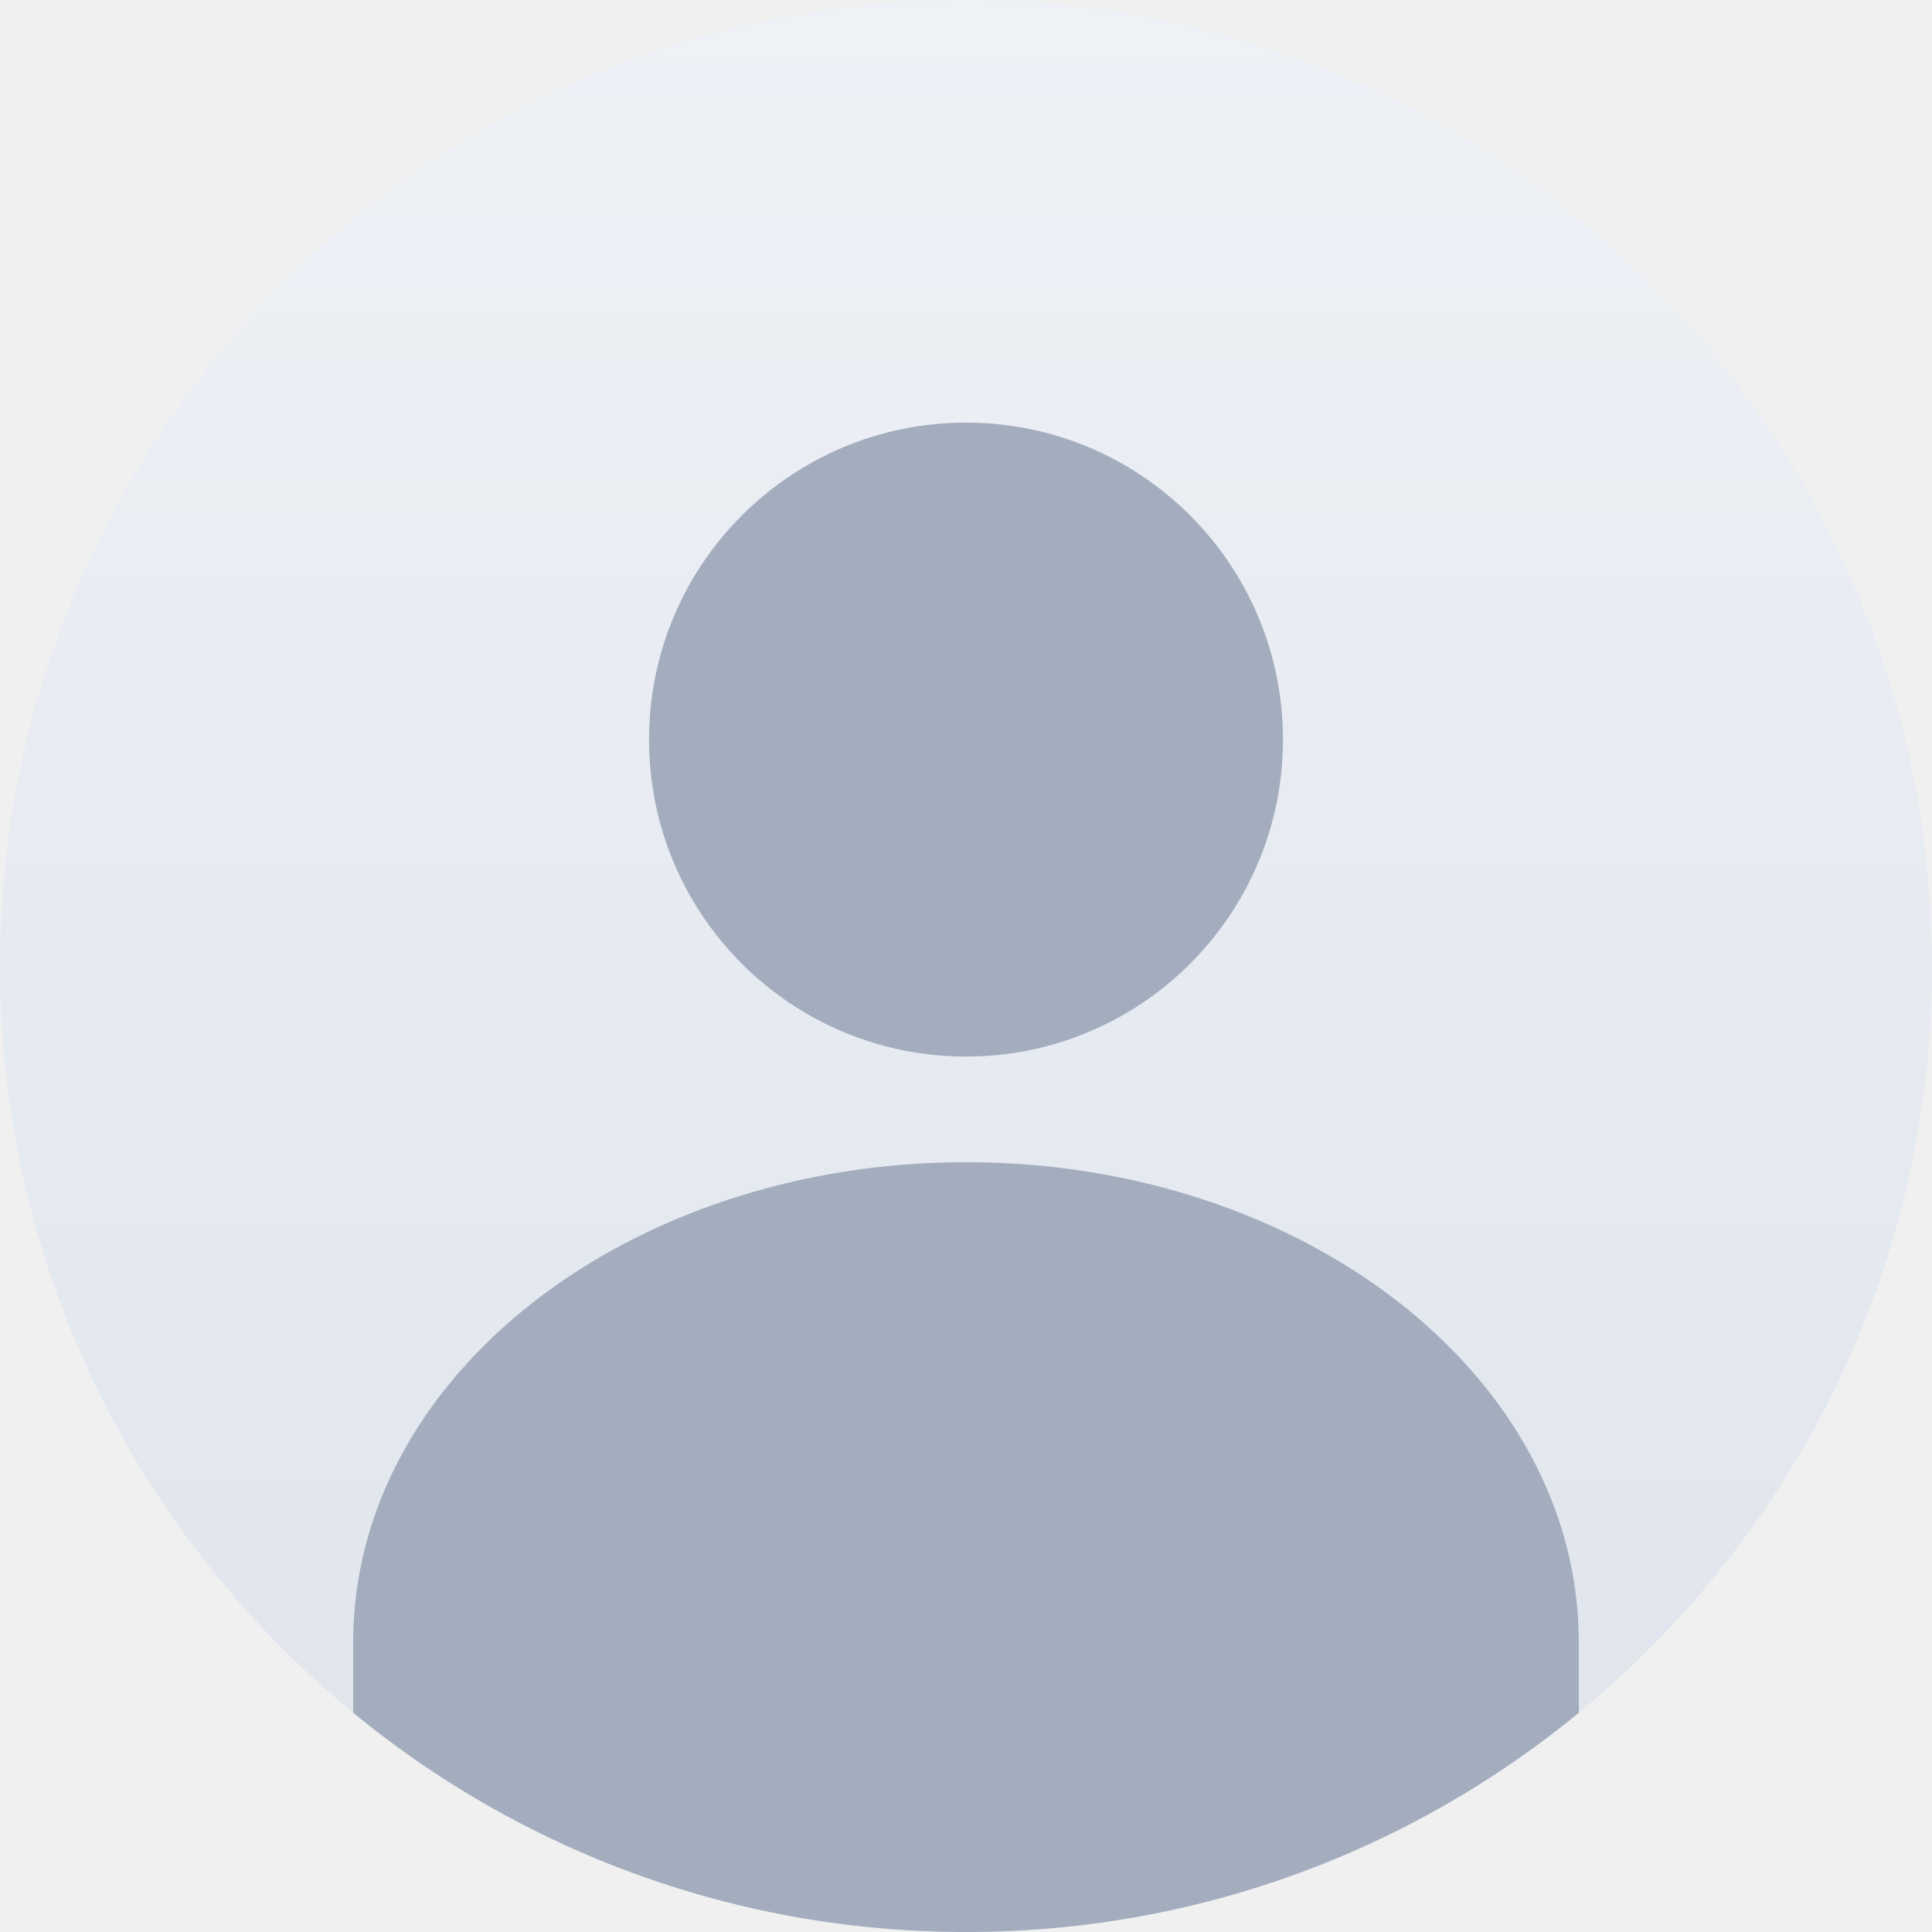
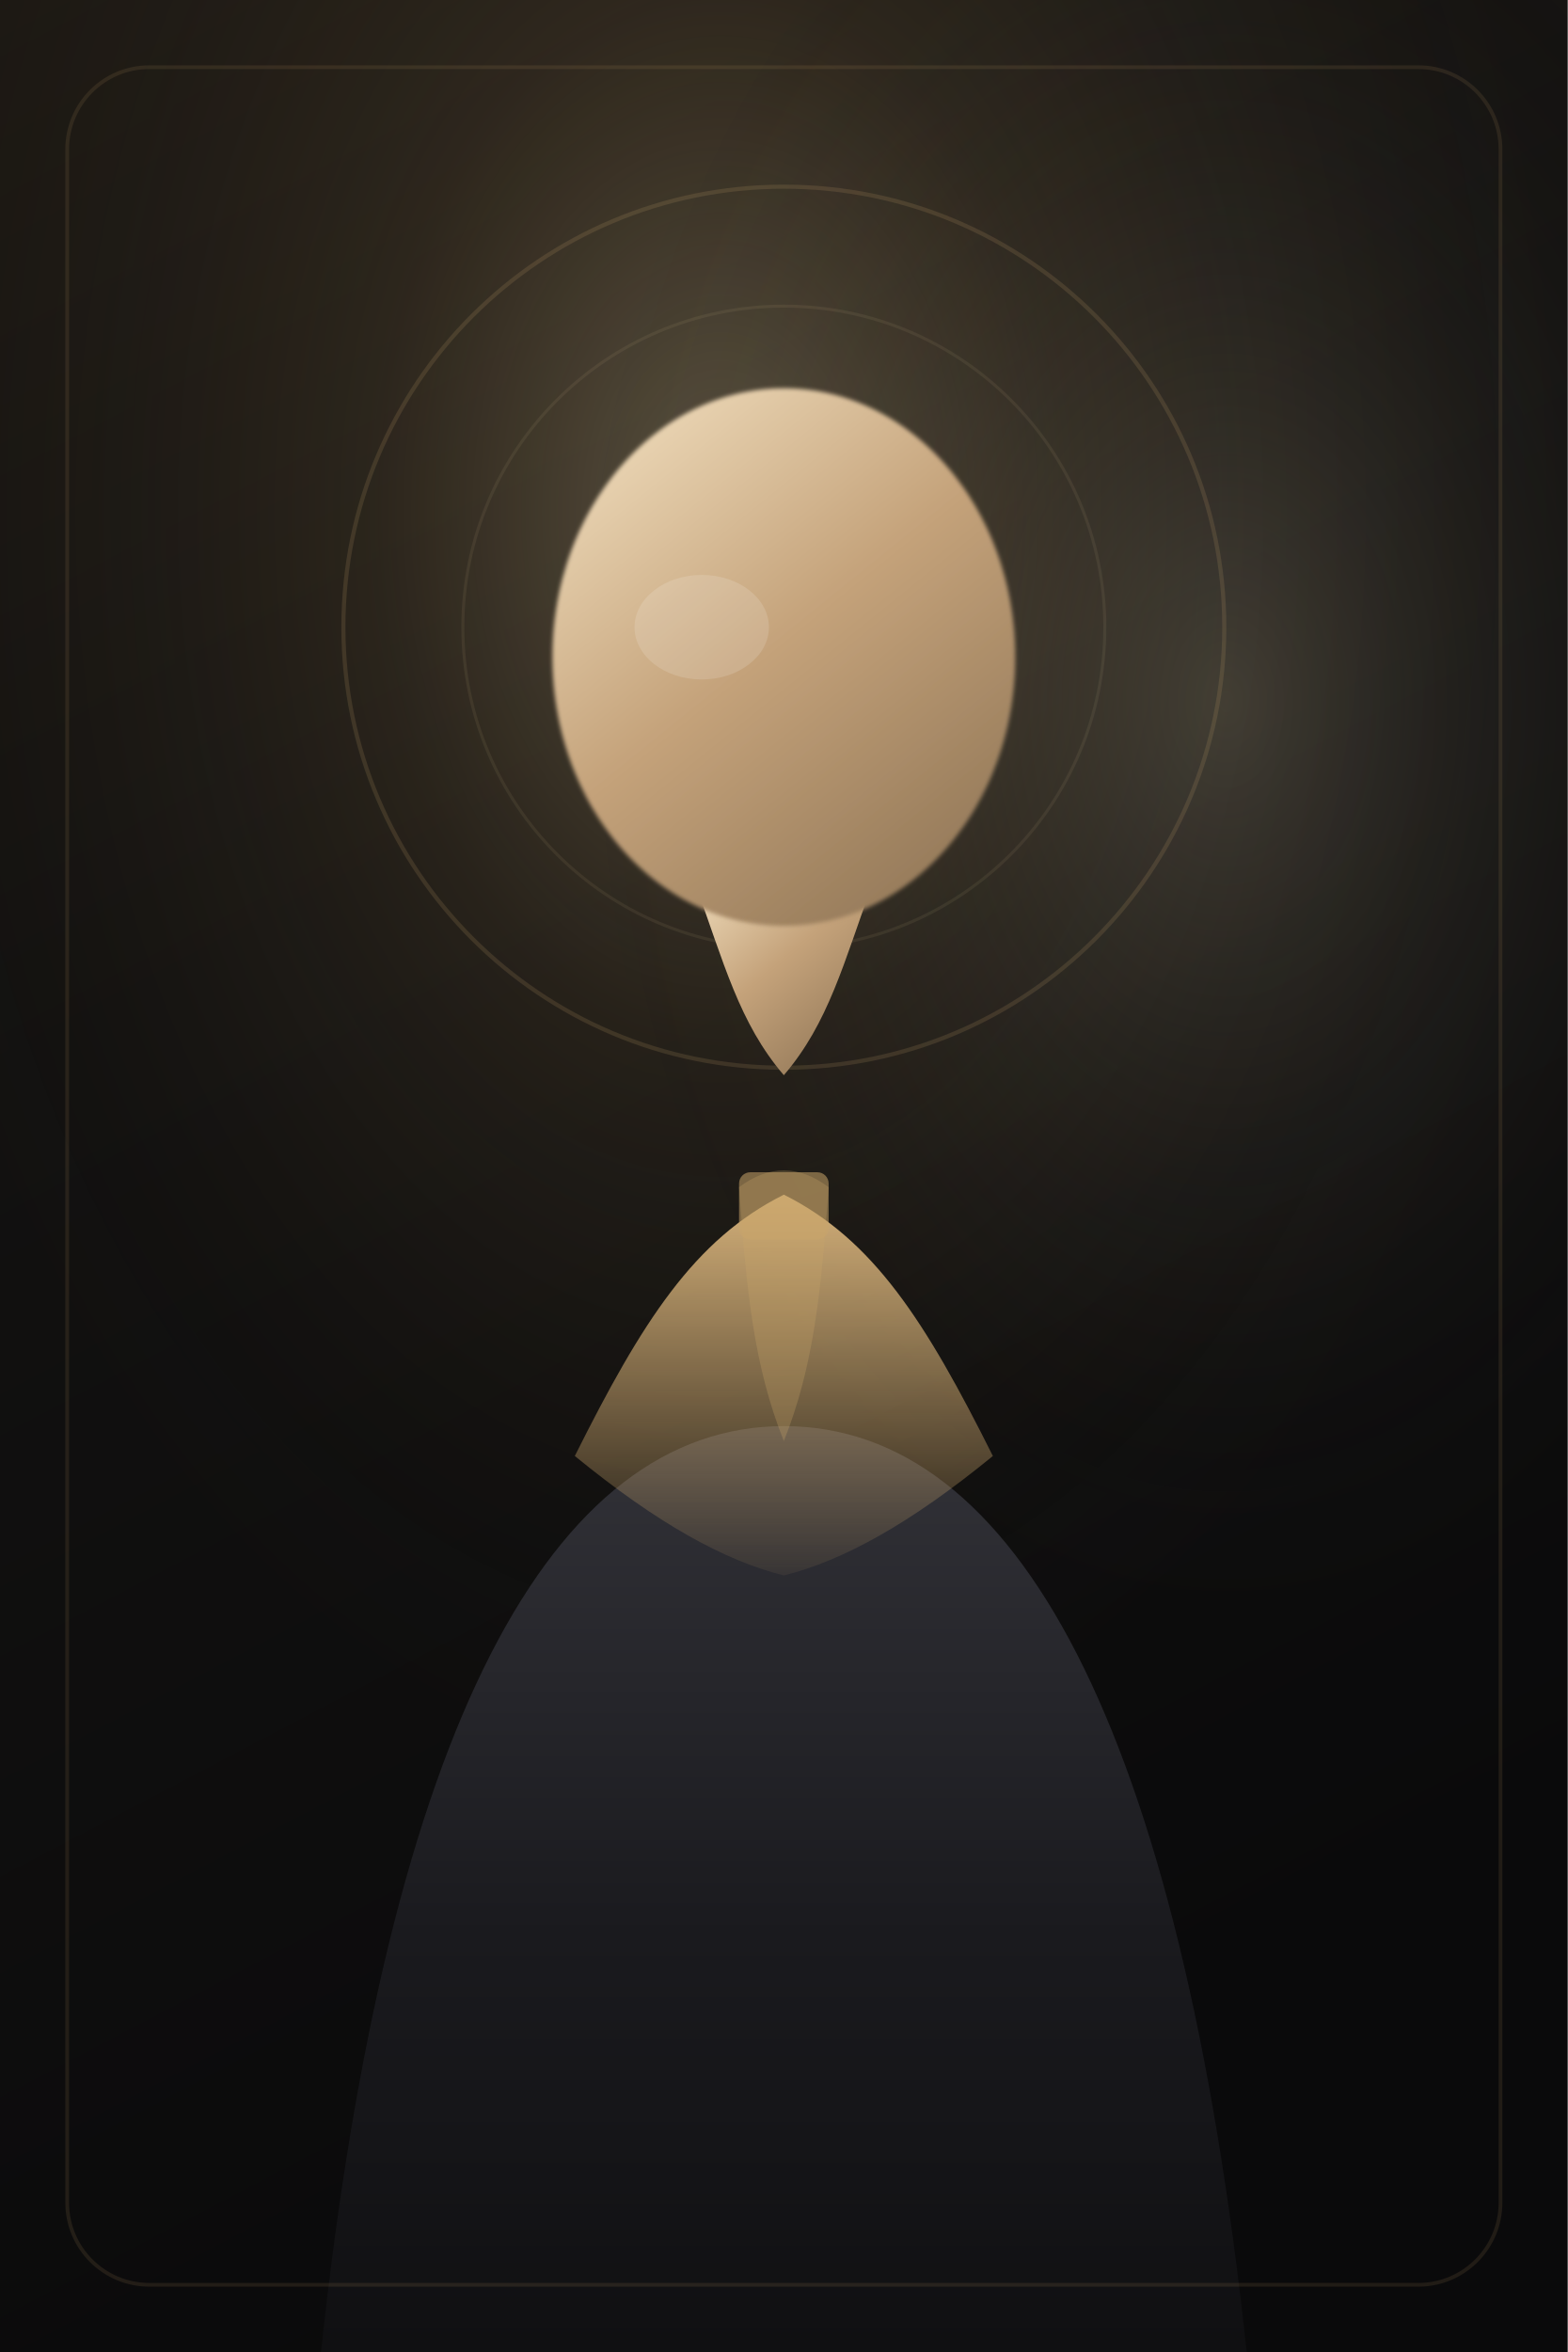
- <svg xmlns="http://www.w3.org/2000/svg" viewBox="0 0 64 64" width="64" height="64" role="img" aria-label="5H1) 'DE3*./E 'D'A*1'6J)">
+ <svg xmlns="http://www.w3.org/2000/svg" viewBox="0 0 420 630" width="420" height="630" role="img" aria-label="صورة المستخدم الافتراضية">
  <defs>
-     <linearGradient id="duBg" x1="0" y1="0" x2="0" y2="1">
-       <stop offset="0" stop-color="#eef1f6" />
-       <stop offset="1" stop-color="#dfe4ec" />
+     <linearGradient id="duBg" x1="0" y1="0" x2="0.35" y2="1">
+       <stop offset="0" stop-color="#1d1914" />
+       <stop offset="0.42" stop-color="#121110" />
+       <stop offset="1" stop-color="#0a0a0b" />
    </linearGradient>
-     <clipPath id="duClip">
-       <circle cx="32" cy="32" r="32" />
-     </clipPath>
+     <radialGradient id="duKey" cx="46%" cy="22%" r="58%">
+       <stop offset="0" stop-color="#e8d3a4" stop-opacity="0.34" />
+       <stop offset="0.38" stop-color="#c9a46a" stop-opacity="0.12" />
+       <stop offset="1" stop-color="#000" stop-opacity="0" />
+     </radialGradient>
+     <radialGradient id="duRim" cx="78%" cy="30%" r="42%">
+       <stop offset="0" stop-color="#f3e6c4" stop-opacity="0.18" />
+       <stop offset="1" stop-color="#000" stop-opacity="0" />
+     </radialGradient>
+     <linearGradient id="duSkin" x1="0.2" y1="0" x2="0.9" y2="1">
+       <stop offset="0" stop-color="#edd9b8" />
+       <stop offset="0.45" stop-color="#c4a27a" />
+       <stop offset="1" stop-color="#8d7354" />
+     </linearGradient>
+     <linearGradient id="duSuit" x1="0.5" y1="0" x2="0.5" y2="1">
+       <stop offset="0" stop-color="#323238" />
+       <stop offset="0.55" stop-color="#1a1a1e" />
+       <stop offset="1" stop-color="#101012" />
+     </linearGradient>
+     <linearGradient id="duLapel" x1="0.5" y1="0" x2="0.5" y2="1">
+       <stop offset="0" stop-color="#d4b07a" />
+       <stop offset="1" stop-color="#c9a46a" stop-opacity="0.08" />
+     </linearGradient>
+     <filter id="duSoft" x="-20%" y="-20%" width="140%" height="140%">
+       <feGaussianBlur stdDeviation="0.6" />
+     </filter>
  </defs>
-   <g clip-path="url(#duClip)">
-     <rect width="64" height="64" fill="url(#duBg)" />
-     <circle cx="32" cy="24.5" r="10.5" fill="#a3adbe" />
-     <path d="M32 38.5c-11.2 0-20.3 7.1-20.3 15.9V70h40.6V54.4C52.3 45.6 43.2 38.5 32 38.5z" fill="#a3adbe" />
-   </g>
+   <rect width="420" height="630" fill="url(#duBg)" />
+   <rect width="420" height="630" fill="url(#duKey)" />
+   <rect width="420" height="630" fill="url(#duRim)" />
+   <ellipse cx="210" cy="168" rx="118" ry="118" fill="none" stroke="#c9a46a" stroke-opacity="0.16" stroke-width="1.1" />
+   <ellipse cx="210" cy="168" rx="86" ry="86" fill="none" stroke="#ead39a" stroke-opacity="0.08" stroke-width="0.8" />
+   <path d="M86 630c18-168 62-248 124-248s106 80 124 248H86z" fill="url(#duSuit)" />
+   <path d="M154 390c18-36 32-58 56-70 24 12 38 34 56 70-22 18-40 28-56 32-16-4-34-14-56-32z" fill="url(#duLapel)" />
+   <path d="M198 318c2 28 4 48 12 68h0c8-20 10-40 12-68-8-6-16-6-24 0z" fill="#c9a46a" fill-opacity="0.28" />
+   <rect x="198" y="314" width="24" height="18" rx="3" fill="#c9a46a" fill-opacity="0.55" />
+   <path d="M186 236c8 22 12 38 24 52 12-14 16-30 24-52-16-8-32-8-48 0z" fill="url(#duSkin)" />
+   <ellipse cx="210" cy="176" rx="62" ry="72" fill="url(#duSkin)" filter="url(#duSoft)" />
+   <ellipse cx="188" cy="168" rx="18" ry="14" fill="#fff" fill-opacity="0.14" />
+   <rect x="18" y="18" width="384" height="594" rx="22" fill="none" stroke="#c9a46a" stroke-opacity="0.12" stroke-width="1" />
</svg>
